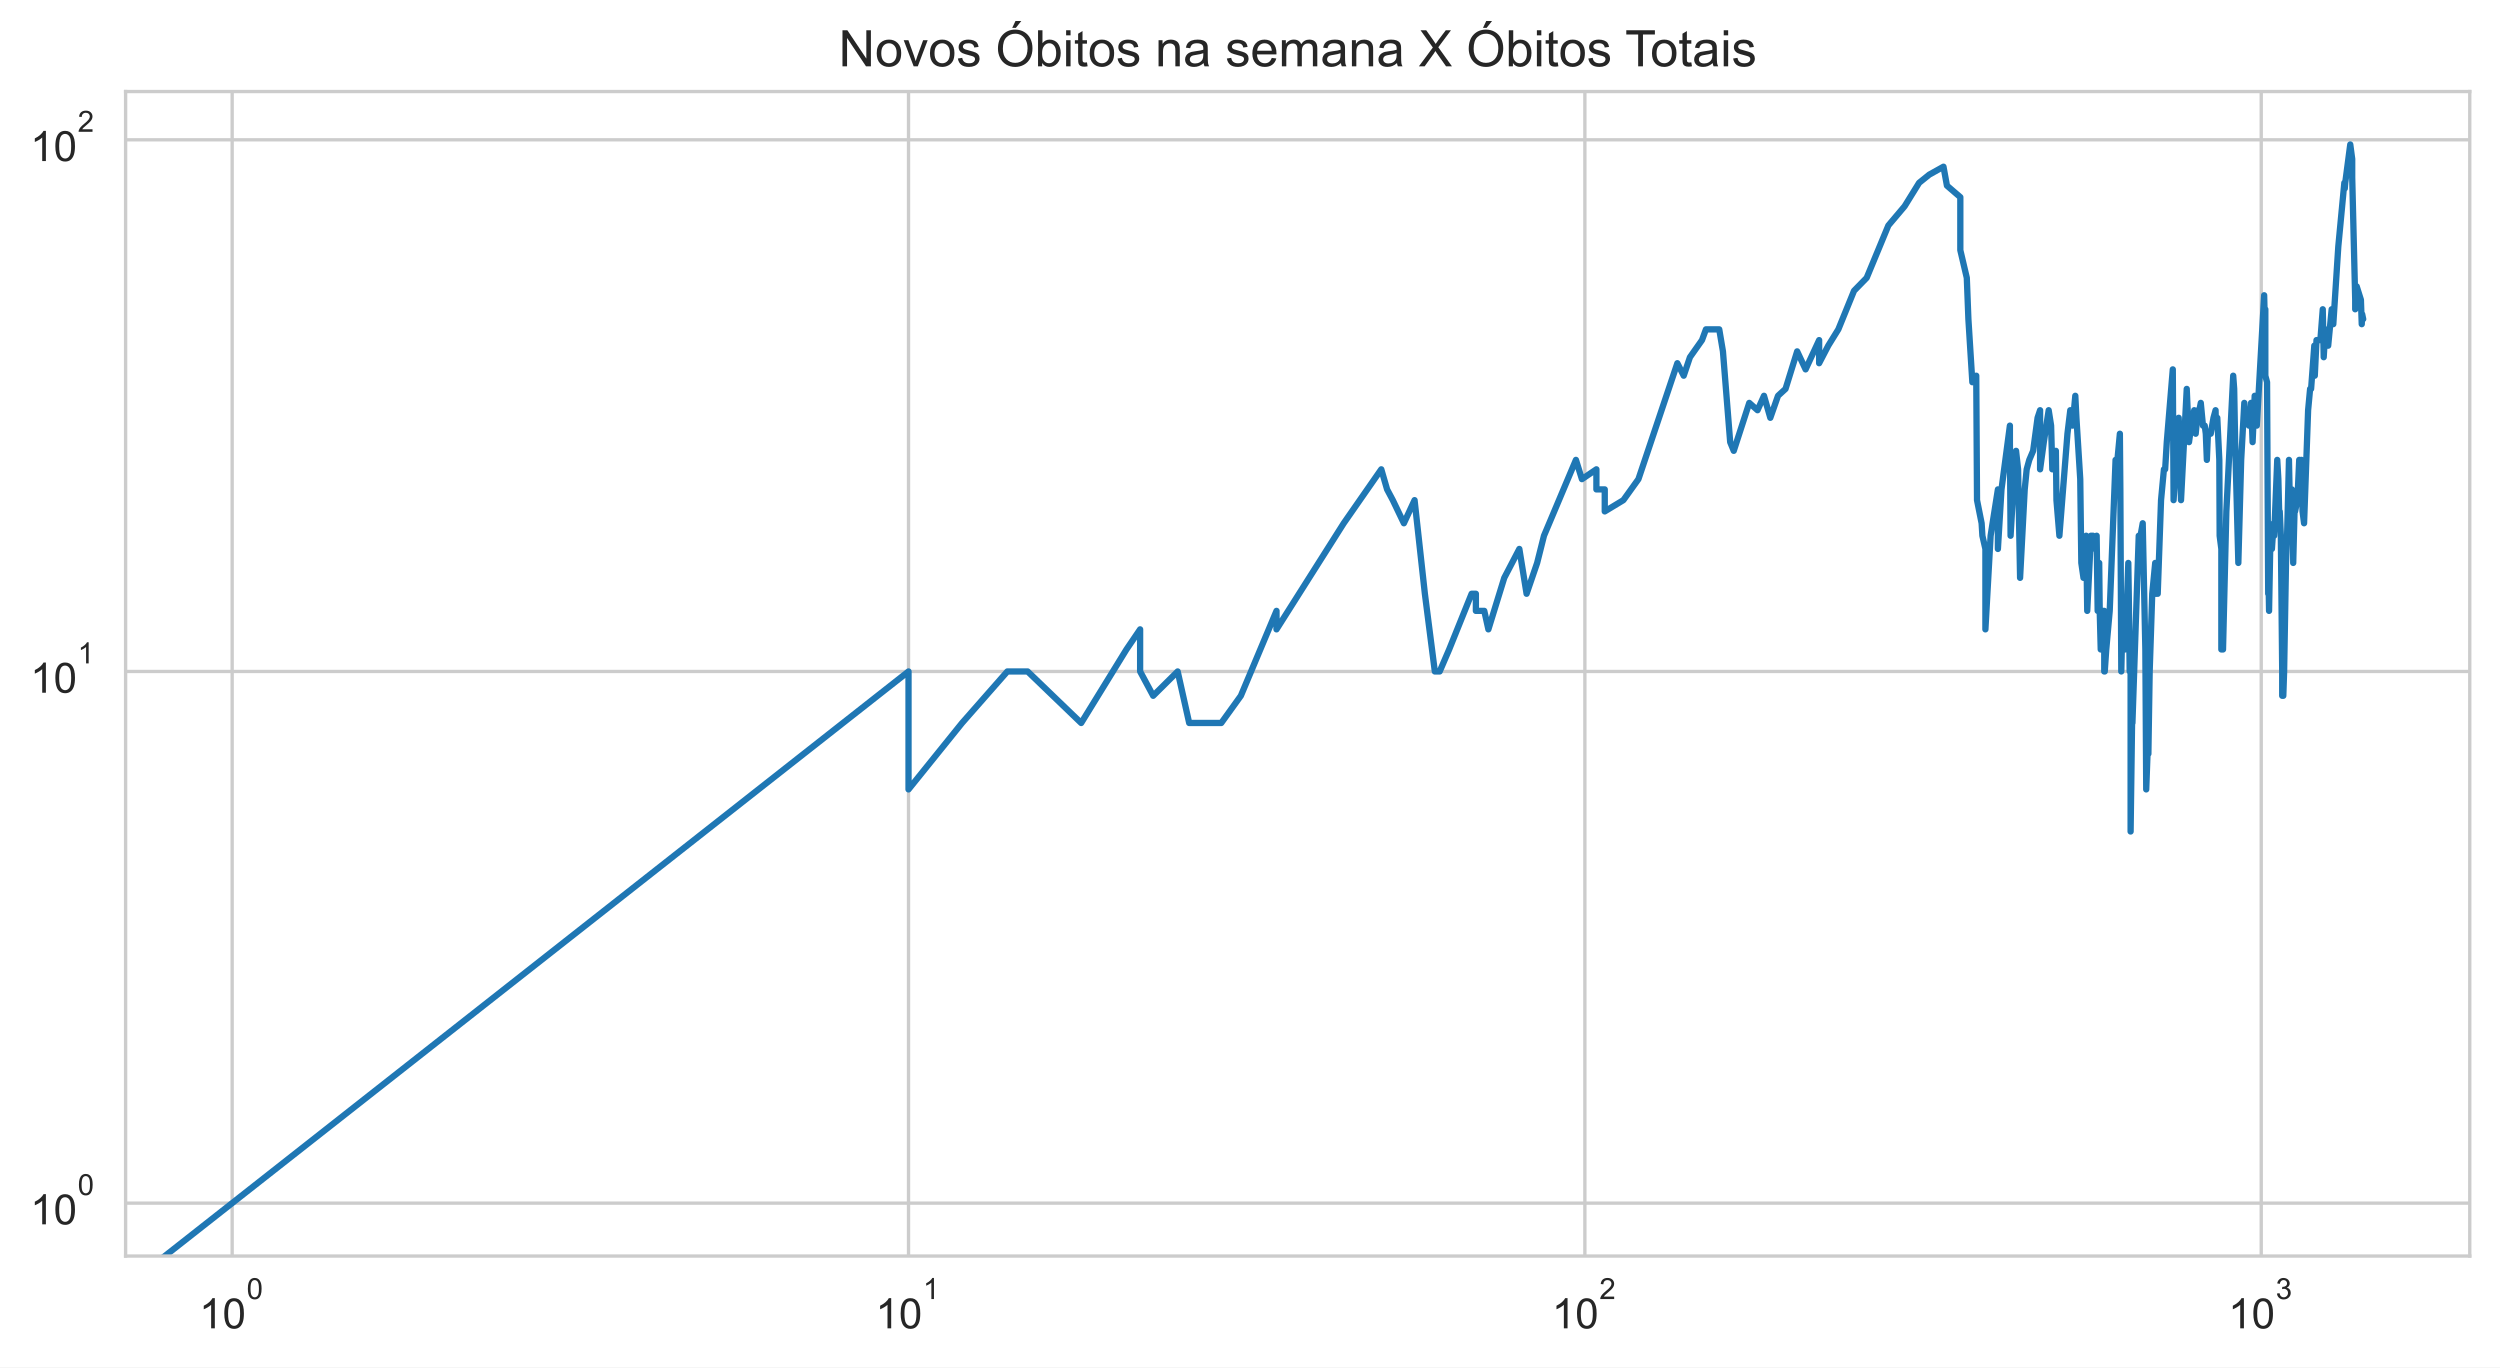
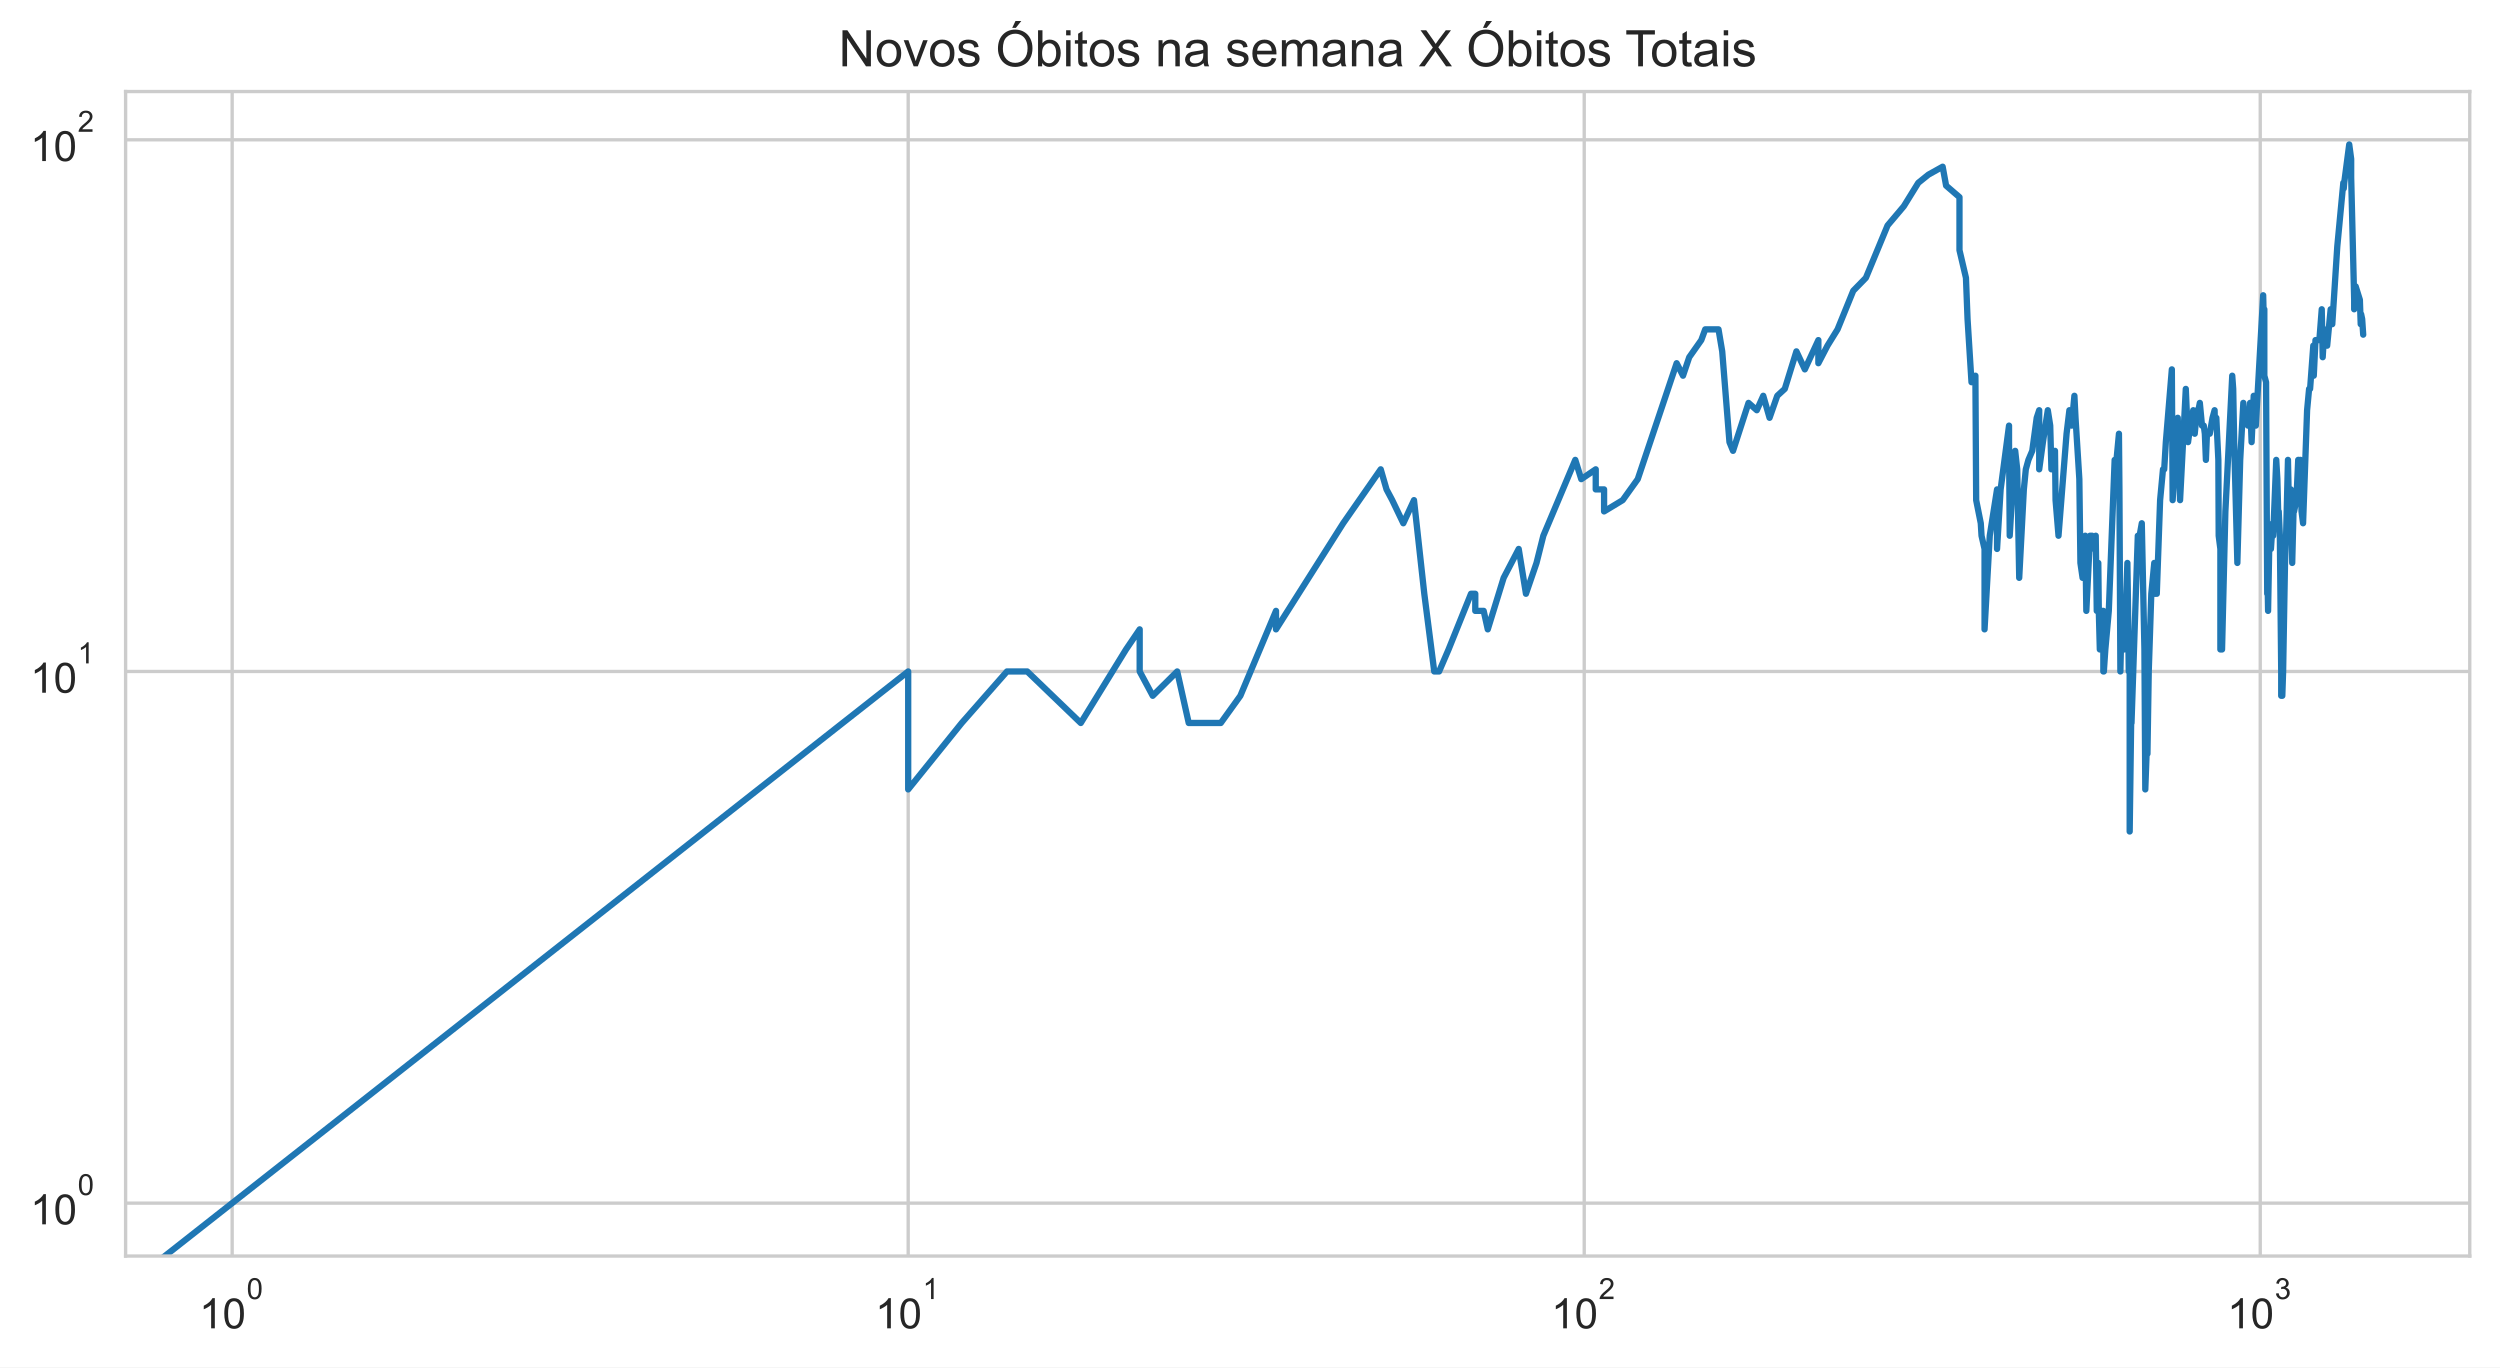
<svg xmlns="http://www.w3.org/2000/svg" xmlns:xlink="http://www.w3.org/1999/xlink" height="325.489pt" version="1.1" viewBox="0 0 595.1 325.489" width="595.1pt">
  <defs>
    <style type="text/css">*{stroke-linecap:butt;stroke-linejoin:round;}</style>
  </defs>
  <g id="figure_1">
    <g id="patch_1">
      <path d="M 0 325.489  L 595.1 325.489  L 595.1 0  L 0 0  z " style="fill:#ffffff;" />
    </g>
    <g id="axes_1">
      <g id="patch_2">
        <path d="M 29.9 298.989  L 587.9 298.989  L 587.9 21.789  L 29.9 21.789  z " style="fill:#ffffff;" />
      </g>
      <g id="matplotlib.axis_1">
        <g id="xtick_1">
          <g id="line2d_1">
-             <path clip-path="url(#pdf05bc0e92)" d="M 55.264 298.989  L 55.264 21.789  " style="fill:none;stroke:#cccccc;stroke-linecap:round;stroke-width:0.8;" />
+             <path clip-path="url(#pb22cab90dd)" d="M 55.264 298.989  L 55.264 21.789  " style="fill:none;stroke:#cccccc;stroke-linecap:round;stroke-width:0.8;" />
          </g>
          <g id="text_1">
            <g style="fill:#262626;" transform="translate(47.41364 316.3019)scale(0.1 -0.1)">
              <defs>
                <path d="M 2384 0  L 1822 0  L 1822 3584  Q 1619 3391 1289 3197  Q 959 3003 697 2906  L 697 3450  Q 1169 3672 1522 3987  Q 1875 4303 2022 4600  L 2384 4600  L 2384 0  z " id="ArialMT-31" transform="scale(0.015625)" />
                <path d="M 266 2259  Q 266 3072 433 3567  Q 600 4063 929 4331  Q 1259 4600 1759 4600  Q 2128 4600 2406 4451  Q 2684 4303 2865 4023  Q 3047 3744 3150 3342  Q 3253 2941 3253 2259  Q 3253 1453 3087 958  Q 2922 463 2592 192  Q 2263 -78 1759 -78  Q 1097 -78 719 397  Q 266 969 266 2259  z M 844 2259  Q 844 1131 1108 757  Q 1372 384 1759 384  Q 2147 384 2411 759  Q 2675 1134 2675 2259  Q 2675 3391 2411 3762  Q 2147 4134 1753 4134  Q 1366 4134 1134 3806  Q 844 3388 844 2259  z " id="ArialMT-30" transform="scale(0.015625)" />
              </defs>
              <use transform="translate(0 0.99375)" xlink:href="#ArialMT-31" />
              <use transform="translate(55.61523 0.99375)" xlink:href="#ArialMT-30" />
              <use transform="translate(112.9728 70.6875)scale(0.7)" xlink:href="#ArialMT-30" />
            </g>
          </g>
        </g>
        <g id="xtick_2">
          <g id="line2d_2">
-             <path clip-path="url(#pdf05bc0e92)" d="M 216.264 298.989  L 216.264 21.789  " style="fill:none;stroke:#cccccc;stroke-linecap:round;stroke-width:0.8;" />
+             <path clip-path="url(#pb22cab90dd)" d="M 216.186 298.989  L 216.186 21.789  " style="fill:none;stroke:#cccccc;stroke-linecap:round;stroke-width:0.8;" />
          </g>
          <g id="text_2">
-             <g style="fill:#262626;" transform="translate(208.4139 316.3019)scale(0.1 -0.1)">
+             <g style="fill:#262626;" transform="translate(208.3357 316.3019)scale(0.1 -0.1)">
              <use transform="translate(0 0.99375)" xlink:href="#ArialMT-31" />
              <use transform="translate(55.61523 0.99375)" xlink:href="#ArialMT-30" />
              <use transform="translate(112.9728 70.6875)scale(0.7)" xlink:href="#ArialMT-31" />
            </g>
          </g>
        </g>
        <g id="xtick_3">
          <g id="line2d_3">
-             <path clip-path="url(#pdf05bc0e92)" d="M 377.264 298.989  L 377.264 21.789  " style="fill:none;stroke:#cccccc;stroke-linecap:round;stroke-width:0.8;" />
+             <path clip-path="url(#pb22cab90dd)" d="M 377.108 298.989  L 377.108 21.789  " style="fill:none;stroke:#cccccc;stroke-linecap:round;stroke-width:0.8;" />
          </g>
          <g id="text_3">
-             <g style="fill:#262626;" transform="translate(369.4142 316.3019)scale(0.1 -0.1)">
+             <g style="fill:#262626;" transform="translate(369.2578 316.3019)scale(0.1 -0.1)">
              <defs>
                <path d="M 3222 541  L 3222 0  L 194 0  Q 188 203 259 391  Q 375 700 629 1000  Q 884 1300 1366 1694  Q 2113 2306 2375 2664  Q 2638 3022 2638 3341  Q 2638 3675 2398 3904  Q 2159 4134 1775 4134  Q 1369 4134 1125 3890  Q 881 3647 878 3216  L 300 3275  Q 359 3922 746 4261  Q 1134 4600 1788 4600  Q 2447 4600 2831 4234  Q 3216 3869 3216 3328  Q 3216 3053 3103 2787  Q 2991 2522 2730 2228  Q 2469 1934 1863 1422  Q 1356 997 1212 845  Q 1069 694 975 541  L 3222 541  z " id="ArialMT-32" transform="scale(0.015625)" />
              </defs>
              <use transform="translate(0 0.99375)" xlink:href="#ArialMT-31" />
              <use transform="translate(55.61523 0.99375)" xlink:href="#ArialMT-30" />
              <use transform="translate(112.9728 70.6875)scale(0.7)" xlink:href="#ArialMT-32" />
            </g>
          </g>
        </g>
        <g id="xtick_4">
          <g id="line2d_4">
-             <path clip-path="url(#pdf05bc0e92)" d="M 538.265 298.989  L 538.265 21.789  " style="fill:none;stroke:#cccccc;stroke-linecap:round;stroke-width:0.8;" />
+             <path clip-path="url(#pb22cab90dd)" d="M 538.03 298.989  L 538.03 21.789  " style="fill:none;stroke:#cccccc;stroke-linecap:round;stroke-width:0.8;" />
          </g>
          <g id="text_4">
-             <g style="fill:#262626;" transform="translate(530.4145 316.3019)scale(0.1 -0.1)">
+             <g style="fill:#262626;" transform="translate(530.1798 316.3019)scale(0.1 -0.1)">
              <defs>
                <path d="M 269 1209  L 831 1284  Q 928 806 1161 595  Q 1394 384 1728 384  Q 2125 384 2398 659  Q 2672 934 2672 1341  Q 2672 1728 2419 1979  Q 2166 2231 1775 2231  Q 1616 2231 1378 2169  L 1441 2663  Q 1497 2656 1531 2656  Q 1891 2656 2178 2843  Q 2466 3031 2466 3422  Q 2466 3731 2256 3934  Q 2047 4138 1716 4138  Q 1388 4138 1169 3931  Q 950 3725 888 3313  L 325 3413  Q 428 3978 793 4289  Q 1159 4600 1703 4600  Q 2078 4600 2393 4439  Q 2709 4278 2876 4000  Q 3044 3722 3044 3409  Q 3044 3113 2884 2869  Q 2725 2625 2413 2481  Q 2819 2388 3044 2092  Q 3269 1797 3269 1353  Q 3269 753 2831 336  Q 2394 -81 1725 -81  Q 1122 -81 723 278  Q 325 638 269 1209  z " id="ArialMT-33" transform="scale(0.015625)" />
              </defs>
              <use transform="translate(0 0.99375)" xlink:href="#ArialMT-31" />
              <use transform="translate(55.61523 0.99375)" xlink:href="#ArialMT-30" />
              <use transform="translate(112.9728 70.6875)scale(0.7)" xlink:href="#ArialMT-33" />
            </g>
          </g>
        </g>
        <g id="xtick_5" />
        <g id="xtick_6" />
        <g id="xtick_7" />
        <g id="xtick_8" />
        <g id="xtick_9" />
        <g id="xtick_10" />
        <g id="xtick_11" />
        <g id="xtick_12" />
        <g id="xtick_13" />
        <g id="xtick_14" />
        <g id="xtick_15" />
        <g id="xtick_16" />
        <g id="xtick_17" />
        <g id="xtick_18" />
        <g id="xtick_19" />
        <g id="xtick_20" />
        <g id="xtick_21" />
        <g id="xtick_22" />
        <g id="xtick_23" />
        <g id="xtick_24" />
        <g id="xtick_25" />
        <g id="xtick_26" />
        <g id="xtick_27" />
        <g id="xtick_28" />
        <g id="xtick_29" />
        <g id="xtick_30" />
        <g id="xtick_31" />
        <g id="xtick_32" />
      </g>
      <g id="matplotlib.axis_2">
        <g id="ytick_1">
          <g id="line2d_5">
-             <path clip-path="url(#pdf05bc0e92)" d="M 29.9 286.389  L 587.9 286.389  " style="fill:none;stroke:#cccccc;stroke-linecap:round;stroke-width:0.8;" />
+             <path clip-path="url(#pb22cab90dd)" d="M 29.9 286.389  L 587.9 286.389  " style="fill:none;stroke:#cccccc;stroke-linecap:round;stroke-width:0.8;" />
          </g>
          <g id="text_5">
            <g style="fill:#262626;" transform="translate(7.2 291.5456)scale(0.1 -0.1)">
              <use transform="translate(0 0.99375)" xlink:href="#ArialMT-31" />
              <use transform="translate(55.61523 0.99375)" xlink:href="#ArialMT-30" />
              <use transform="translate(112.9728 70.6875)scale(0.7)" xlink:href="#ArialMT-30" />
            </g>
          </g>
        </g>
        <g id="ytick_2">
          <g id="line2d_6">
-             <path clip-path="url(#pdf05bc0e92)" d="M 29.9 159.834  L 587.9 159.834  " style="fill:none;stroke:#cccccc;stroke-linecap:round;stroke-width:0.8;" />
+             <path clip-path="url(#pb22cab90dd)" d="M 29.9 159.834  L 587.9 159.834  " style="fill:none;stroke:#cccccc;stroke-linecap:round;stroke-width:0.8;" />
          </g>
          <g id="text_6">
            <g style="fill:#262626;" transform="translate(7.2 164.9904)scale(0.1 -0.1)">
              <use transform="translate(0 0.99375)" xlink:href="#ArialMT-31" />
              <use transform="translate(55.61523 0.99375)" xlink:href="#ArialMT-30" />
              <use transform="translate(112.9728 70.6875)scale(0.7)" xlink:href="#ArialMT-31" />
            </g>
          </g>
        </g>
        <g id="ytick_3">
          <g id="line2d_7">
-             <path clip-path="url(#pdf05bc0e92)" d="M 29.9 33.279  L 587.9 33.279  " style="fill:none;stroke:#cccccc;stroke-linecap:round;stroke-width:0.8;" />
+             <path clip-path="url(#pb22cab90dd)" d="M 29.9 33.279  L 587.9 33.279  " style="fill:none;stroke:#cccccc;stroke-linecap:round;stroke-width:0.8;" />
          </g>
          <g id="text_7">
            <g style="fill:#262626;" transform="translate(7.2 38.43524)scale(0.1 -0.1)">
              <use transform="translate(0 0.99375)" xlink:href="#ArialMT-31" />
              <use transform="translate(55.61523 0.99375)" xlink:href="#ArialMT-30" />
              <use transform="translate(112.9728 70.6875)scale(0.7)" xlink:href="#ArialMT-32" />
            </g>
          </g>
        </g>
        <g id="ytick_4" />
        <g id="ytick_5" />
        <g id="ytick_6" />
        <g id="ytick_7" />
        <g id="ytick_8" />
        <g id="ytick_9" />
        <g id="ytick_10" />
        <g id="ytick_11" />
        <g id="ytick_12" />
        <g id="ytick_13" />
        <g id="ytick_14" />
        <g id="ytick_15" />
        <g id="ytick_16" />
        <g id="ytick_17" />
        <g id="ytick_18" />
        <g id="ytick_19" />
        <g id="ytick_20" />
        <g id="ytick_21" />
      </g>
      <g id="line2d_8">
-         <path clip-path="url(#pdf05bc0e92)" d="M 4.249 326.489  L 216.264 159.834  L 216.264 187.91  L 229.012 172.099  L 239.791 159.834  L 239.791 159.834  L 244.615 159.834  L 257.363 172.099  L 268.141 154.596  L 271.394 149.813  L 271.394 159.834  L 274.502 165.625  L 274.502 165.625  L 280.332 159.834  L 283.075 172.099  L 290.71 172.099  L 295.373 165.625  L 303.859 145.414  L 303.859 149.813  L 303.859 149.813  L 319.86 124.556  L 328.798 111.716  L 330.183 116.499  L 331.541 119.056  L 334.18 124.556  L 336.722 119.056  L 339.176 141.341  L 341.547 159.834  L 342.702 159.834  L 344.958 154.596  L 350.298 141.341  L 351.319 141.341  L 351.319 145.414  L 353.317 145.414  L 354.295 149.813  L 358.075 137.549  L 361.662 130.67  L 363.388 141.341  L 365.901 134.002  L 367.527 127.528  L 375.134 109.473  L 376.561 114.056  L 380.007 111.716  L 380.007 116.499  L 381.995 116.499  L 381.995 121.737  L 386.426 119.056  L 390.012 114.056  L 399.276 86.46  L 400.791 89.431  L 402.273 85.032  L 405.147 80.959  L 406.08 78.402  L 409.248 78.402  L 410.128 83.64  L 411.854 105.243  L 412.702 107.317  L 416.393 95.905  L 418.363 97.65  L 419.9 94.214  L 421.404 99.452  L 423.239 94.214  L 425.027 92.573  L 427.797 83.64  L 429.804 87.925  L 433.027 80.959  L 433.027 86.46  L 435.198 82.283  L 437.599 78.402  L 441.333 69.22  L 444.343 66.137  L 449.506 53.673  L 453.378 49.091  L 453.378 49.091  L 456.823 43.52  L 459.246 41.569  L 462.627 39.684  L 463.447 44.186  L 466.635 46.935  L 466.635 59.553  L 466.635 59.553  L 468.176 66.137  L 468.556 75.959  L 469.497 90.98  L 470.425 89.431  L 470.61 119.056  L 470.61 119.056  L 471.705 124.556  L 471.886 127.528  L 472.605 130.67  L 472.605 149.813  L 473.846 127.528  L 473.846 127.528  L 475.581 116.499  L 475.581 130.67  L 476.432 116.499  L 478.435 101.315  L 478.435 105.243  L 478.435 105.243  L 478.599 127.528  L 479.09 119.056  L 479.9 107.317  L 480.382 111.716  L 480.86 137.549  L 481.964 116.499  L 481.964 116.499  L 482.432 111.716  L 483.05 109.473  L 483.968 107.317  L 485.024 99.452  L 485.621 97.65  L 485.621 111.716  L 485.621 111.716  L 486.506 105.243  L 487.669 97.65  L 488.243 101.315  L 488.529 111.716  L 489.237 109.473  L 489.237 109.473  L 489.378 107.317  L 489.518 119.056  L 490.217 127.528  L 492.136 103.244  L 492.809 97.65  L 493.343 99.452  L 493.343 99.452  L 493.343 101.315  L 494.005 94.214  L 494.268 99.452  L 495.18 114.056  L 495.438 134.002  L 495.438 134.002  L 495.952 137.549  L 496.59 127.528  L 496.843 145.414  L 497.723 127.528  L 497.723 127.528  L 498.22 127.528  L 498.715 130.67  L 499.083 127.528  L 499.327 145.414  L 499.692 134.002  L 499.814 145.414  L 500.056 154.596  L 500.657 145.414  L 500.657 149.813  L 500.896 145.414  L 500.896 159.834  L 501.015 159.834  L 501.372 154.596  L 502.196 145.414  L 503.588 109.473  L 503.817 109.473  L 503.817 109.473  L 503.817 111.716  L 504.614 103.244  L 504.727 116.499  L 504.952 159.834  L 504.952 159.834  L 505.177 149.813  L 505.847 154.596  L 506.069 149.813  L 506.621 134.002  L 506.731 141.341  L 506.95 159.834  L 507.169 159.834  L 507.169 197.931  L 507.604 165.625  L 507.604 172.099  L 509.105 127.528  L 509.423 130.67  L 509.423 130.67  L 509.528 127.528  L 510.053 124.556  L 510.679 154.596  L 510.886 187.91  L 511.196 179.438  L 511.401 179.438  L 511.709 159.834  L 512.319 141.341  L 513.025 134.002  L 513.025 141.341  L 513.125 141.341  L 513.624 141.341  L 514.415 119.056  L 515.101 111.716  L 515.392 111.716  L 515.392 111.716  L 515.779 105.243  L 517.211 87.925  L 517.4 119.056  L 517.4 119.056  L 518.614 99.452  L 519.167 119.056  L 520.532 92.573  L 520.532 92.573  L 521.071 105.243  L 521.871 99.452  L 522.312 97.65  L 522.662 103.244  L 523.184 97.65  L 523.184 99.452  L 523.184 99.452  L 523.875 95.905  L 524.389 101.315  L 524.814 101.315  L 525.067 103.244  L 525.32 109.473  L 525.572 103.244  L 526.24 103.244  L 526.901 99.452  L 527.393 97.65  L 527.474 101.315  L 527.8 99.452  L 528.286 109.473  L 528.366 127.528  L 528.768 130.67  L 528.768 154.596  L 528.768 154.596  L 529.167 154.596  L 529.959 121.737  L 531.593 89.431  L 531.593 89.431  L 531.824 92.573  L 532.053 105.243  L 532.813 134.002  L 533.49 109.473  L 533.49 109.473  L 534.235 95.905  L 534.309 99.452  L 535.118 97.65  L 535.337 101.315  L 535.846 95.905  L 535.846 95.905  L 536.207 105.243  L 536.709 94.214  L 537.208 101.315  L 538.96 70.288  L 539.099 75.959  L 539.237 73.62  L 539.237 73.62  L 539.237 89.431  L 539.649 90.98  L 539.923 141.341  L 540.059 141.341  L 540.127 145.414  L 540.127 145.414  L 540.399 130.67  L 540.805 130.67  L 541.208 124.556  L 541.342 124.556  L 541.342 127.528  L 541.342 127.528  L 542.074 109.473  L 542.339 114.056  L 542.602 124.556  L 542.668 121.737  L 542.668 121.737  L 542.93 127.528  L 543.256 159.834  L 543.256 165.625  L 543.256 165.625  L 543.516 165.625  L 543.71 159.834  L 544.162 134.002  L 544.418 127.528  L 544.865 109.473  L 544.865 109.473  L 545.056 119.056  L 545.562 116.499  L 545.75 119.056  L 545.876 134.002  L 545.876 134.002  L 546.189 121.737  L 546.313 121.737  L 546.872 119.056  L 547.303 109.473  L 547.426 109.473  L 547.426 109.473  L 547.549 116.499  L 547.854 109.473  L 548.098 121.737  L 548.461 124.556  L 549.422 97.65  L 549.897 92.573  L 550.133 92.573  L 550.896 82.283  L 551.013 89.431  L 551.419 80.959  L 552.34 80.959  L 552.91 73.62  L 553.136 85.032  L 553.531 78.402  L 553.755 80.959  L 553.755 82.283  L 554.202 82.283  L 555.032 73.62  L 555.416 77.167  L 556.609 58.673  L 558.047 43.52  L 558.152 44.861  L 558.257 43.52  L 559.455 34.389  L 559.918 37.862  L 559.918 42.211  L 560.633 71.376  L 560.633 73.62  L 560.987 68.173  L 561.991 71.376  L 562.19 77.167  L 562.289 74.777  L 562.536 75.959  L 562.536 75.959  " style="fill:none;stroke:#1f77b4;stroke-linecap:round;stroke-width:1.5;" />
+         <path clip-path="url(#pb22cab90dd)" d="M 4.274 326.489  L 216.186 159.834  L 216.186 187.91  L 228.928 172.099  L 239.701 159.834  L 239.701 159.834  L 244.523 159.834  L 257.265 172.099  L 268.038 154.596  L 271.289 149.813  L 271.289 159.834  L 274.396 165.625  L 274.396 165.625  L 280.223 159.834  L 282.964 172.099  L 290.596 172.099  L 295.257 165.625  L 303.738 145.414  L 303.738 149.813  L 303.738 149.813  L 319.731 124.556  L 328.665 111.716  L 330.049 116.499  L 331.406 119.056  L 334.044 124.556  L 336.586 119.056  L 339.038 141.341  L 341.407 159.834  L 342.563 159.834  L 344.817 154.596  L 350.155 141.341  L 351.175 141.341  L 351.175 145.414  L 353.172 145.414  L 354.149 149.813  L 357.928 137.549  L 361.513 130.67  L 363.238 141.341  L 365.75 134.002  L 367.375 127.528  L 374.979 109.473  L 376.405 114.056  L 379.849 111.716  L 379.849 116.499  L 381.836 116.499  L 381.836 121.737  L 386.265 119.056  L 389.85 114.056  L 399.109 86.46  L 400.623 89.431  L 402.105 85.032  L 404.977 80.959  L 405.909 78.402  L 409.076 78.402  L 409.955 83.64  L 411.681 105.243  L 412.528 107.317  L 416.218 95.905  L 418.187 97.65  L 419.723 94.214  L 421.226 99.452  L 423.06 94.214  L 424.848 92.573  L 427.616 83.64  L 429.622 87.925  L 432.844 80.959  L 432.844 86.46  L 435.013 82.283  L 437.413 78.402  L 441.145 69.22  L 444.154 66.137  L 449.314 53.673  L 453.185 49.091  L 453.185 49.091  L 456.628 43.52  L 459.05 41.569  L 462.429 39.684  L 463.248 44.186  L 466.435 46.935  L 466.435 59.553  L 466.435 59.553  L 467.975 66.137  L 468.355 75.959  L 469.295 90.98  L 470.224 89.431  L 470.408 119.056  L 470.408 119.056  L 471.503 124.556  L 471.683 127.528  L 472.402 130.67  L 472.402 149.813  L 473.642 127.528  L 473.642 127.528  L 475.376 116.499  L 475.376 130.67  L 476.228 116.499  L 478.229 101.315  L 478.229 105.243  L 478.229 105.243  L 478.394 127.528  L 478.884 119.056  L 479.694 107.317  L 480.175 111.716  L 480.653 137.549  L 481.757 116.499  L 481.757 116.499  L 482.224 111.716  L 482.843 109.473  L 483.76 107.317  L 484.816 99.452  L 485.412 97.65  L 485.412 111.716  L 485.412 111.716  L 486.296 105.243  L 487.459 97.65  L 488.033 101.315  L 488.318 111.716  L 489.026 109.473  L 489.026 109.473  L 489.167 107.317  L 489.307 119.056  L 490.006 127.528  L 491.924 103.244  L 492.597 97.65  L 493.13 99.452  L 493.13 99.452  L 493.13 101.315  L 493.791 94.214  L 494.054 99.452  L 494.966 114.056  L 495.224 134.002  L 495.224 134.002  L 495.738 137.549  L 496.375 127.528  L 496.629 145.414  L 497.508 127.528  L 497.508 127.528  L 498.005 127.528  L 498.499 130.67  L 498.867 127.528  L 499.112 145.414  L 499.477 134.002  L 499.598 145.414  L 499.84 154.596  L 500.44 145.414  L 500.44 149.813  L 500.679 145.414  L 500.679 159.834  L 500.799 159.834  L 501.155 154.596  L 501.979 145.414  L 503.37 109.473  L 503.599 109.473  L 503.599 109.473  L 503.599 111.716  L 504.395 103.244  L 504.508 116.499  L 504.734 159.834  L 504.734 159.834  L 504.958 149.813  L 505.628 154.596  L 505.85 149.813  L 506.402 134.002  L 506.512 141.341  L 506.731 159.834  L 506.949 159.834  L 506.949 197.931  L 507.384 165.625  L 507.384 172.099  L 508.884 127.528  L 509.202 130.67  L 509.202 130.67  L 509.307 127.528  L 509.832 124.556  L 510.457 154.596  L 510.664 187.91  L 510.974 179.438  L 511.18 179.438  L 511.487 159.834  L 512.097 141.341  L 512.803 134.002  L 512.803 141.341  L 512.903 141.341  L 513.402 141.341  L 514.192 119.056  L 514.877 111.716  L 515.168 111.716  L 515.168 111.716  L 515.555 105.243  L 516.986 87.925  L 517.175 119.056  L 517.175 119.056  L 518.389 99.452  L 518.942 119.056  L 520.306 92.573  L 520.306 92.573  L 520.844 105.243  L 521.644 99.452  L 522.085 97.65  L 522.435 103.244  L 522.957 97.65  L 522.957 99.452  L 522.957 99.452  L 523.647 95.905  L 524.161 101.315  L 524.585 101.315  L 524.839 103.244  L 525.092 109.473  L 525.344 103.244  L 526.011 103.244  L 526.672 99.452  L 527.163 97.65  L 527.245 101.315  L 527.57 99.452  L 528.056 109.473  L 528.136 127.528  L 528.538 130.67  L 528.538 154.596  L 528.538 154.596  L 528.937 154.596  L 529.728 121.737  L 531.362 89.431  L 531.362 89.431  L 531.592 92.573  L 531.822 105.243  L 532.581 134.002  L 533.258 109.473  L 533.258 109.473  L 534.002 95.905  L 534.076 99.452  L 534.885 97.65  L 535.104 101.315  L 535.612 95.905  L 535.612 95.905  L 535.973 105.243  L 536.475 94.214  L 536.974 101.315  L 538.725 70.288  L 538.863 75.959  L 539.001 73.62  L 539.001 73.62  L 539.001 89.431  L 539.414 90.98  L 539.687 141.341  L 539.824 141.341  L 539.892 145.414  L 539.892 145.414  L 540.163 130.67  L 540.569 130.67  L 540.972 124.556  L 541.106 124.556  L 541.106 127.528  L 541.106 127.528  L 541.838 109.473  L 542.102 114.056  L 542.365 124.556  L 542.431 121.737  L 542.431 121.737  L 542.693 127.528  L 543.019 159.834  L 543.019 165.625  L 543.019 165.625  L 543.279 165.625  L 543.473 159.834  L 543.924 134.002  L 544.181 127.528  L 544.627 109.473  L 544.627 109.473  L 544.818 119.056  L 545.323 116.499  L 545.512 119.056  L 545.637 134.002  L 545.637 134.002  L 545.95 121.737  L 546.075 121.737  L 546.633 119.056  L 547.064 109.473  L 547.187 109.473  L 547.187 109.473  L 547.31 116.499  L 547.615 109.473  L 547.858 121.737  L 548.222 124.556  L 549.181 97.65  L 549.656 92.573  L 549.893 92.573  L 550.655 82.283  L 550.772 89.431  L 551.178 80.959  L 552.099 80.959  L 552.668 73.62  L 552.894 85.032  L 553.289 78.402  L 553.513 80.959  L 553.513 82.283  L 553.959 82.283  L 554.789 73.62  L 555.173 77.167  L 556.366 58.673  L 557.802 43.52  L 557.908 44.861  L 558.013 43.52  L 559.21 34.389  L 559.673 37.862  L 559.673 42.211  L 560.387 71.376  L 560.387 73.62  L 560.742 68.173  L 561.744 71.376  L 561.943 77.167  L 562.042 74.777  L 562.29 75.959  L 562.536 79.665  L 562.536 79.665  " style="fill:none;stroke:#1f77b4;stroke-linecap:round;stroke-width:1.5;" />
      </g>
      <g id="patch_3">
        <path d="M 29.9 298.989  L 29.9 21.789  " style="fill:none;stroke:#cccccc;stroke-linecap:square;stroke-linejoin:miter;stroke-width:0.8;" />
      </g>
      <g id="patch_4">
        <path d="M 587.9 298.989  L 587.9 21.789  " style="fill:none;stroke:#cccccc;stroke-linecap:square;stroke-linejoin:miter;stroke-width:0.8;" />
      </g>
      <g id="patch_5">
        <path d="M 29.9 298.989  L 587.9 298.989  " style="fill:none;stroke:#cccccc;stroke-linecap:square;stroke-linejoin:miter;stroke-width:0.8;" />
      </g>
      <g id="patch_6">
        <path d="M 29.9 21.789  L 587.9 21.789  " style="fill:none;stroke:#cccccc;stroke-linecap:square;stroke-linejoin:miter;stroke-width:0.8;" />
      </g>
      <g id="text_8">
        <g style="fill:#262626;" transform="translate(199.6278 15.78937)scale(0.12 -0.12)">
          <defs>
            <path d="M 488 0  L 488 4581  L 1109 4581  L 3516 984  L 3516 4581  L 4097 4581  L 4097 0  L 3475 0  L 1069 3600  L 1069 0  L 488 0  z " id="ArialMT-4e" transform="scale(0.015625)" />
            <path d="M 213 1659  Q 213 2581 725 3025  Q 1153 3394 1769 3394  Q 2453 3394 2887 2945  Q 3322 2497 3322 1706  Q 3322 1066 3130 698  Q 2938 331 2570 128  Q 2203 -75 1769 -75  Q 1072 -75 642 372  Q 213 819 213 1659  z M 791 1659  Q 791 1022 1069 705  Q 1347 388 1769 388  Q 2188 388 2466 706  Q 2744 1025 2744 1678  Q 2744 2294 2464 2611  Q 2184 2928 1769 2928  Q 1347 2928 1069 2612  Q 791 2297 791 1659  z " id="ArialMT-6f" transform="scale(0.015625)" />
            <path d="M 1344 0  L 81 3319  L 675 3319  L 1388 1331  Q 1503 1009 1600 663  Q 1675 925 1809 1294  L 2547 3319  L 3125 3319  L 1869 0  L 1344 0  z " id="ArialMT-76" transform="scale(0.015625)" />
            <path d="M 197 991  L 753 1078  Q 800 744 1014 566  Q 1228 388 1613 388  Q 2000 388 2187 545  Q 2375 703 2375 916  Q 2375 1106 2209 1216  Q 2094 1291 1634 1406  Q 1016 1563 777 1677  Q 538 1791 414 1992  Q 291 2194 291 2438  Q 291 2659 392 2848  Q 494 3038 669 3163  Q 800 3259 1026 3326  Q 1253 3394 1513 3394  Q 1903 3394 2198 3281  Q 2494 3169 2634 2976  Q 2775 2784 2828 2463  L 2278 2388  Q 2241 2644 2061 2787  Q 1881 2931 1553 2931  Q 1166 2931 1000 2803  Q 834 2675 834 2503  Q 834 2394 903 2306  Q 972 2216 1119 2156  Q 1203 2125 1616 2013  Q 2213 1853 2448 1751  Q 2684 1650 2818 1456  Q 2953 1263 2953 975  Q 2953 694 2789 445  Q 2625 197 2315 61  Q 2006 -75 1616 -75  Q 969 -75 630 194  Q 291 463 197 991  z " id="ArialMT-73" transform="scale(0.015625)" />
            <path id="ArialMT-20" transform="scale(0.015625)" />
            <path d="M 309 2231  Q 309 3372 921 4017  Q 1534 4663 2503 4663  Q 3138 4663 3647 4359  Q 4156 4056 4423 3514  Q 4691 2972 4691 2284  Q 4691 1588 4409 1038  Q 4128 488 3612 205  Q 3097 -78 2500 -78  Q 1853 -78 1343 234  Q 834 547 571 1087  Q 309 1628 309 2231  z M 934 2222  Q 934 1394 1379 917  Q 1825 441 2497 441  Q 3181 441 3623 922  Q 4066 1403 4066 2288  Q 4066 2847 3877 3264  Q 3688 3681 3323 3911  Q 2959 4141 2506 4141  Q 1863 4141 1398 3698  Q 934 3256 934 2222  z M 2118 4883  L 2533 5758  L 3271 5758  L 2583 4883  L 2118 4883  z " id="ArialMT-d3" transform="scale(0.015625)" />
            <path d="M 941 0  L 419 0  L 419 4581  L 981 4581  L 981 2947  Q 1338 3394 1891 3394  Q 2197 3394 2470 3270  Q 2744 3147 2920 2923  Q 3097 2700 3197 2384  Q 3297 2069 3297 1709  Q 3297 856 2875 390  Q 2453 -75 1863 -75  Q 1275 -75 941 416  L 941 0  z M 934 1684  Q 934 1088 1097 822  Q 1363 388 1816 388  Q 2184 388 2453 708  Q 2722 1028 2722 1663  Q 2722 2313 2464 2622  Q 2206 2931 1841 2931  Q 1472 2931 1203 2611  Q 934 2291 934 1684  z " id="ArialMT-62" transform="scale(0.015625)" />
            <path d="M 425 3934  L 425 4581  L 988 4581  L 988 3934  L 425 3934  z M 425 0  L 425 3319  L 988 3319  L 988 0  L 425 0  z " id="ArialMT-69" transform="scale(0.015625)" />
            <path d="M 1650 503  L 1731 6  Q 1494 -44 1306 -44  Q 1000 -44 831 53  Q 663 150 594 308  Q 525 466 525 972  L 525 2881  L 113 2881  L 113 3319  L 525 3319  L 525 4141  L 1084 4478  L 1084 3319  L 1650 3319  L 1650 2881  L 1084 2881  L 1084 941  Q 1084 700 1114 631  Q 1144 563 1211 522  Q 1278 481 1403 481  Q 1497 481 1650 503  z " id="ArialMT-74" transform="scale(0.015625)" />
            <path d="M 422 0  L 422 3319  L 928 3319  L 928 2847  Q 1294 3394 1984 3394  Q 2284 3394 2536 3286  Q 2788 3178 2913 3003  Q 3038 2828 3088 2588  Q 3119 2431 3119 2041  L 3119 0  L 2556 0  L 2556 2019  Q 2556 2363 2490 2533  Q 2425 2703 2258 2804  Q 2091 2906 1866 2906  Q 1506 2906 1245 2678  Q 984 2450 984 1813  L 984 0  L 422 0  z " id="ArialMT-6e" transform="scale(0.015625)" />
            <path d="M 2588 409  Q 2275 144 1986 34  Q 1697 -75 1366 -75  Q 819 -75 525 192  Q 231 459 231 875  Q 231 1119 342 1320  Q 453 1522 633 1644  Q 813 1766 1038 1828  Q 1203 1872 1538 1913  Q 2219 1994 2541 2106  Q 2544 2222 2544 2253  Q 2544 2597 2384 2738  Q 2169 2928 1744 2928  Q 1347 2928 1158 2789  Q 969 2650 878 2297  L 328 2372  Q 403 2725 575 2942  Q 747 3159 1072 3276  Q 1397 3394 1825 3394  Q 2250 3394 2515 3294  Q 2781 3194 2906 3042  Q 3031 2891 3081 2659  Q 3109 2516 3109 2141  L 3109 1391  Q 3109 606 3145 398  Q 3181 191 3288 0  L 2700 0  Q 2613 175 2588 409  z M 2541 1666  Q 2234 1541 1622 1453  Q 1275 1403 1131 1340  Q 988 1278 909 1158  Q 831 1038 831 891  Q 831 666 1001 516  Q 1172 366 1500 366  Q 1825 366 2078 508  Q 2331 650 2450 897  Q 2541 1088 2541 1459  L 2541 1666  z " id="ArialMT-61" transform="scale(0.015625)" />
            <path d="M 2694 1069  L 3275 997  Q 3138 488 2766 206  Q 2394 -75 1816 -75  Q 1088 -75 661 373  Q 234 822 234 1631  Q 234 2469 665 2931  Q 1097 3394 1784 3394  Q 2450 3394 2872 2941  Q 3294 2488 3294 1666  Q 3294 1616 3291 1516  L 816 1516  Q 847 969 1125 678  Q 1403 388 1819 388  Q 2128 388 2347 550  Q 2566 713 2694 1069  z M 847 1978  L 2700 1978  Q 2663 2397 2488 2606  Q 2219 2931 1791 2931  Q 1403 2931 1139 2672  Q 875 2413 847 1978  z " id="ArialMT-65" transform="scale(0.015625)" />
            <path d="M 422 0  L 422 3319  L 925 3319  L 925 2853  Q 1081 3097 1340 3245  Q 1600 3394 1931 3394  Q 2300 3394 2536 3241  Q 2772 3088 2869 2813  Q 3263 3394 3894 3394  Q 4388 3394 4653 3120  Q 4919 2847 4919 2278  L 4919 0  L 4359 0  L 4359 2091  Q 4359 2428 4304 2576  Q 4250 2725 4106 2815  Q 3963 2906 3769 2906  Q 3419 2906 3187 2673  Q 2956 2441 2956 1928  L 2956 0  L 2394 0  L 2394 2156  Q 2394 2531 2256 2718  Q 2119 2906 1806 2906  Q 1569 2906 1367 2781  Q 1166 2656 1075 2415  Q 984 2175 984 1722  L 984 0  L 422 0  z " id="ArialMT-6d" transform="scale(0.015625)" />
            <path d="M 28 0  L 1800 2388  L 238 4581  L 959 4581  L 1791 3406  Q 2050 3041 2159 2844  Q 2313 3094 2522 3366  L 3444 4581  L 4103 4581  L 2494 2422  L 4228 0  L 3478 0  L 2325 1634  Q 2228 1775 2125 1941  Q 1972 1691 1906 1597  L 756 0  L 28 0  z " id="ArialMT-58" transform="scale(0.015625)" />
            <path d="M 1659 0  L 1659 4041  L 150 4041  L 150 4581  L 3781 4581  L 3781 4041  L 2266 4041  L 2266 0  L 1659 0  z " id="ArialMT-54" transform="scale(0.015625)" />
          </defs>
          <use xlink:href="#ArialMT-4e" />
          <use x="72.217" xlink:href="#ArialMT-6f" />
          <use x="127.832" xlink:href="#ArialMT-76" />
          <use x="177.832" xlink:href="#ArialMT-6f" />
          <use x="233.447" xlink:href="#ArialMT-73" />
          <use x="283.447" xlink:href="#ArialMT-20" />
          <use x="311.23" xlink:href="#ArialMT-d3" />
          <use x="389.014" xlink:href="#ArialMT-62" />
          <use x="444.629" xlink:href="#ArialMT-69" />
          <use x="466.846" xlink:href="#ArialMT-74" />
          <use x="494.629" xlink:href="#ArialMT-6f" />
          <use x="550.244" xlink:href="#ArialMT-73" />
          <use x="600.244" xlink:href="#ArialMT-20" />
          <use x="628.027" xlink:href="#ArialMT-6e" />
          <use x="683.643" xlink:href="#ArialMT-61" />
          <use x="739.258" xlink:href="#ArialMT-20" />
          <use x="767.041" xlink:href="#ArialMT-73" />
          <use x="817.041" xlink:href="#ArialMT-65" />
          <use x="872.656" xlink:href="#ArialMT-6d" />
          <use x="955.957" xlink:href="#ArialMT-61" />
          <use x="1011.572" xlink:href="#ArialMT-6e" />
          <use x="1067.188" xlink:href="#ArialMT-61" />
          <use x="1122.803" xlink:href="#ArialMT-20" />
          <use x="1150.586" xlink:href="#ArialMT-58" />
          <use x="1217.285" xlink:href="#ArialMT-20" />
          <use x="1245.068" xlink:href="#ArialMT-d3" />
          <use x="1322.852" xlink:href="#ArialMT-62" />
          <use x="1378.467" xlink:href="#ArialMT-69" />
          <use x="1400.684" xlink:href="#ArialMT-74" />
          <use x="1428.467" xlink:href="#ArialMT-6f" />
          <use x="1484.082" xlink:href="#ArialMT-73" />
          <use x="1534.082" xlink:href="#ArialMT-20" />
          <use x="1560.115" xlink:href="#ArialMT-54" />
          <use x="1610.074" xlink:href="#ArialMT-6f" />
          <use x="1665.689" xlink:href="#ArialMT-74" />
          <use x="1693.473" xlink:href="#ArialMT-61" />
          <use x="1749.088" xlink:href="#ArialMT-69" />
          <use x="1771.305" xlink:href="#ArialMT-73" />
        </g>
      </g>
    </g>
  </g>
  <defs>
-     <clipPath id="pdf05bc0e92">
+     <clipPath id="pb22cab90dd">
      <rect height="277.2" width="558" x="29.9" y="21.789" />
    </clipPath>
  </defs>
</svg>
